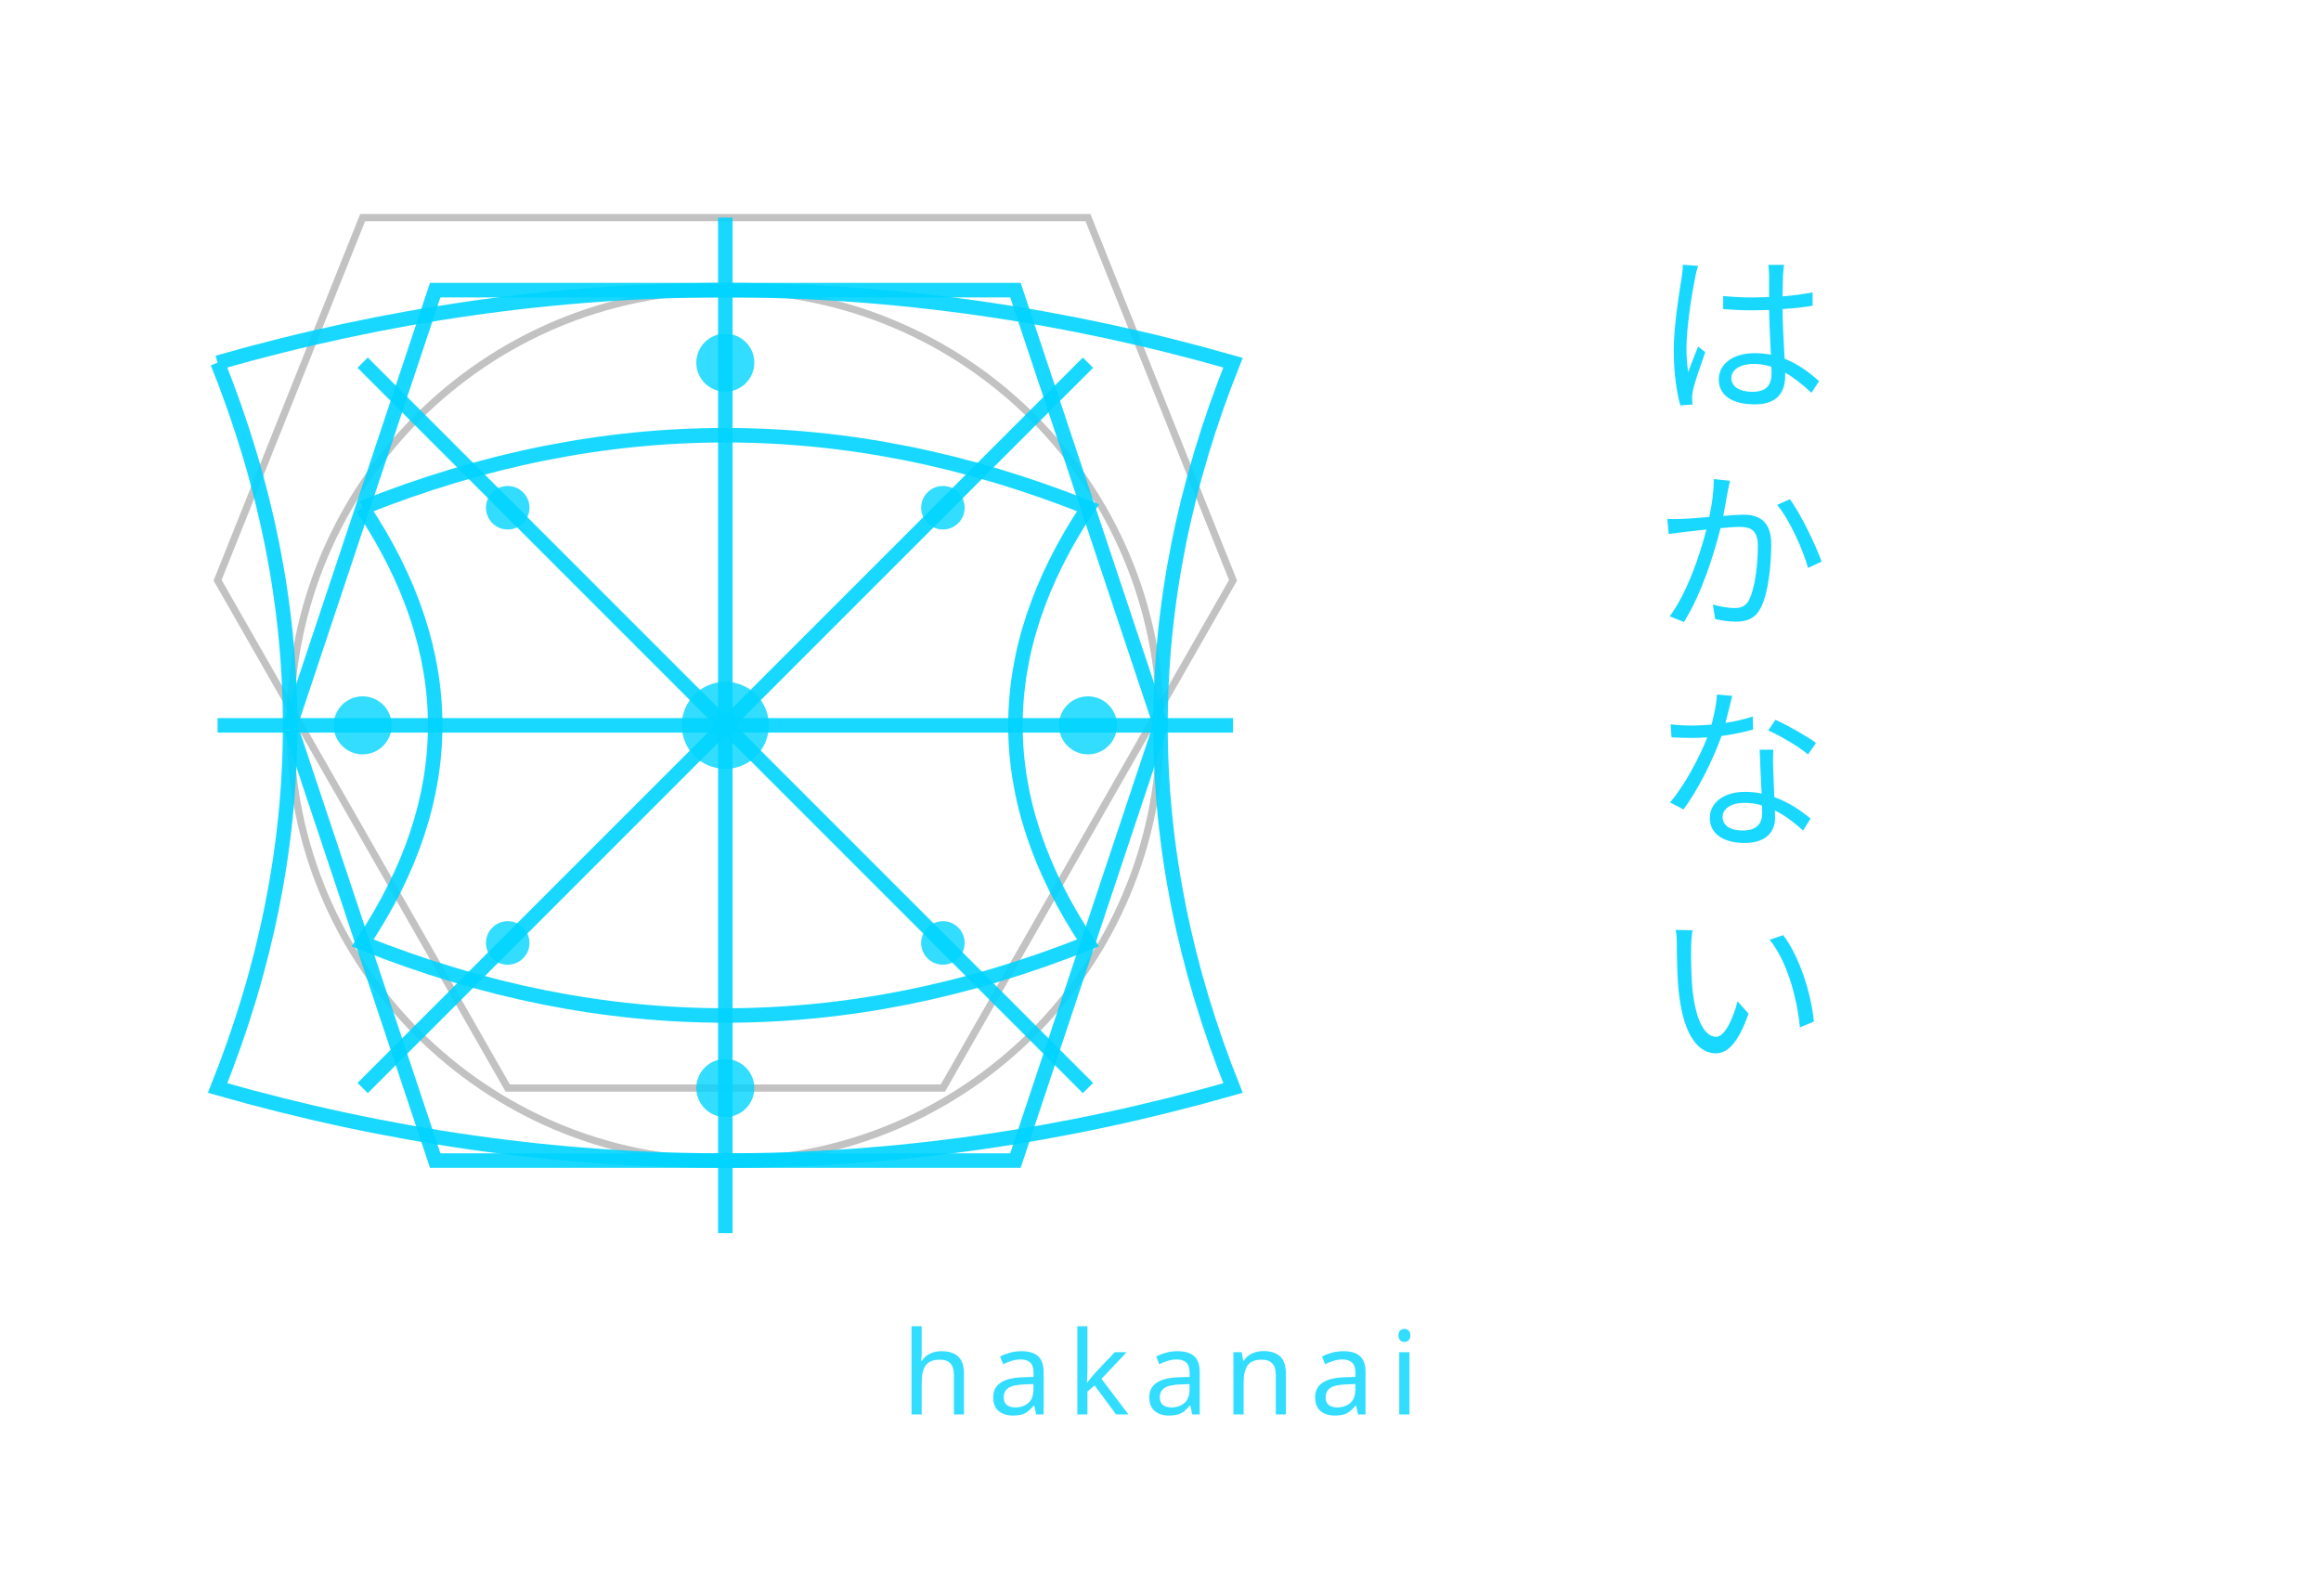
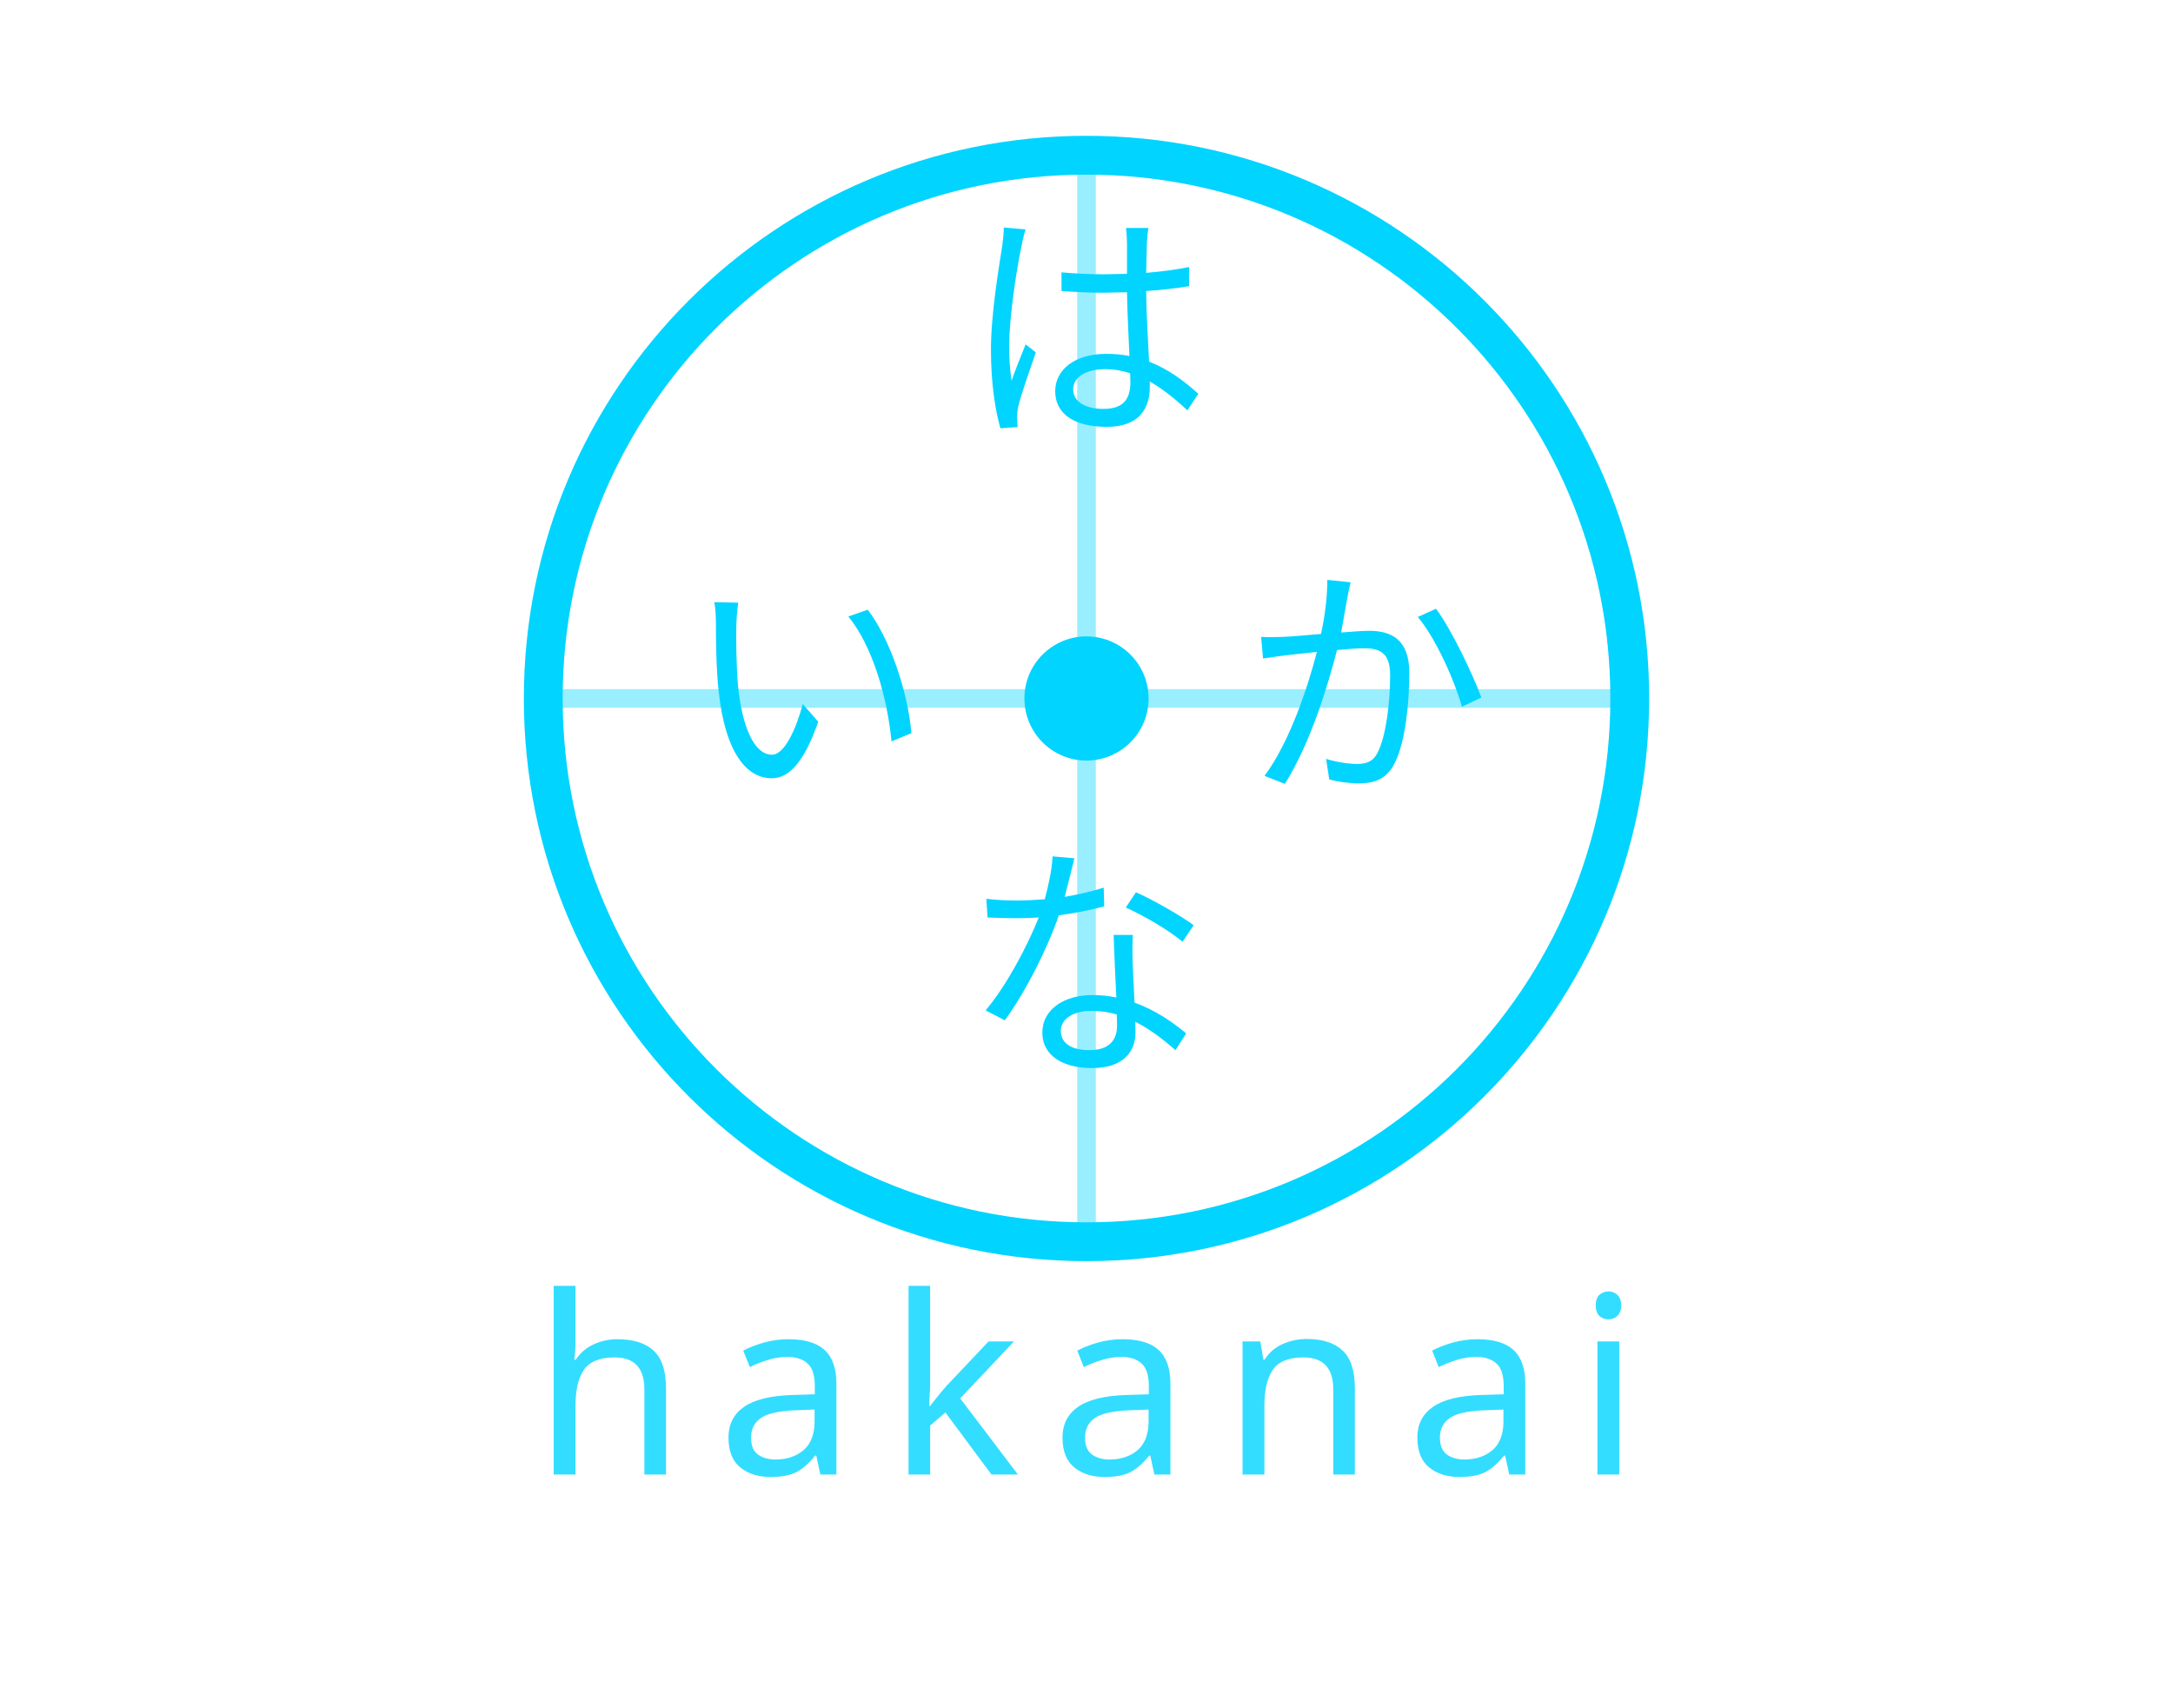
- <svg xmlns="http://www.w3.org/2000/svg" width="320" height="220" viewBox="0 0 320 220">
-   <g transform="translate(0,0)">
-     <polygon fill="none" stroke="#666" stroke-width="1" opacity="0.4" points="50,30 150,30 170,80 130,150 70,150 30,80" />
-     <circle fill="none" stroke="#666" stroke-width="1" opacity="0.4" cx="100" cy="100" r="60" />
- 
- ```
- 
- <path stroke="#00d4ff" stroke-width="2" fill="none" opacity="0.9" d="M30,50 Q100,30 170,50 Q150,100 170,150 Q100,170 30,150 Q50,100 30,50" />
-     <path stroke="#00d4ff" stroke-width="2" fill="none" opacity="0.9" d="M60,40 L140,40 L160,100 L140,160 L60,160 L40,100 Z" />
-     <path stroke="#00d4ff" stroke-width="2" fill="none" opacity="0.9" d="M50,70 Q100,50 150,70 Q130,100 150,130 Q100,150 50,130 Q70,100 50,70" />
-     <line stroke="#00d4ff" stroke-width="2" opacity="0.9" x1="100" y1="30" x2="100" y2="170" />
-     <line stroke="#00d4ff" stroke-width="2" opacity="0.9" x1="30" y1="100" x2="170" y2="100" />
-     <line stroke="#00d4ff" stroke-width="2" opacity="0.9" x1="50" y1="50" x2="150" y2="150" />
-     <line stroke="#00d4ff" stroke-width="2" opacity="0.9" x1="150" y1="50" x2="50" y2="150" />
-     <circle fill="#00d4ff" opacity="0.8" cx="100" cy="50" r="4" />
-     <circle fill="#00d4ff" opacity="0.8" cx="100" cy="150" r="4" />
-     <circle fill="#00d4ff" opacity="0.8" cx="50" cy="100" r="4" />
-     <circle fill="#00d4ff" opacity="0.8" cx="150" cy="100" r="4" />
-     <circle fill="#00d4ff" opacity="0.8" cx="70" cy="70" r="3" />
-     <circle fill="#00d4ff" opacity="0.8" cx="130" cy="70" r="3" />
-     <circle fill="#00d4ff" opacity="0.8" cx="70" cy="130" r="3" />
-     <circle fill="#00d4ff" opacity="0.8" cx="130" cy="130" r="3" />
-     <circle fill="#00d4ff" opacity="0.8" cx="100" cy="100" r="6" />
- ```
- 
+ <svg xmlns="http://www.w3.org/2000/svg" width="140" height="110" viewBox="0 0 140 110">
+   <g transform="translate(70,45)">
+     <circle fill="none" stroke="#00d4ff" stroke-width="2.5" cx="0" cy="0" r="35" />
+     <text x="0" y="-18" fill="#00d4ff" font-family="'Noto Sans JP', 'Segoe UI', sans-serif" font-size="16" font-weight="300" text-anchor="middle">は</text>
+     <text x="18" y="5" fill="#00d4ff" font-family="'Noto Sans JP', 'Segoe UI', sans-serif" font-size="16" font-weight="300" text-anchor="middle">か</text>
+     <text x="0" y="23" fill="#00d4ff" font-family="'Noto Sans JP', 'Segoe UI', sans-serif" font-size="16" font-weight="300" text-anchor="middle">な</text>
+     <text x="-18" y="5" fill="#00d4ff" font-family="'Noto Sans JP', 'Segoe UI', sans-serif" font-size="16" font-weight="300" text-anchor="middle">い</text>
+     <circle fill="#00d4ff" cx="0" cy="0" r="4" />
+     <line stroke="#00d4ff" stroke-width="1.2" opacity="0.4" x1="0" y1="-35" x2="0" y2="35" />
+     <line stroke="#00d4ff" stroke-width="1.2" opacity="0.4" x1="-35" y1="0" x2="35" y2="0" />
  </g>
-   <g transform="translate(240,0)">
-     <text x="0" y="55" fill="#00d4ff" font-family="'Segoe UI', sans-serif" font-size="24" font-weight="300" text-anchor="middle" opacity="0.9">は</text>
-     <text x="0" y="85" fill="#00d4ff" font-family="'Segoe UI', sans-serif" font-size="24" font-weight="300" text-anchor="middle" opacity="0.9">か</text>
-     <text x="0" y="115" fill="#00d4ff" font-family="'Segoe UI', sans-serif" font-size="24" font-weight="300" text-anchor="middle" opacity="0.9">な</text>
-     <text x="0" y="145" fill="#00d4ff" font-family="'Segoe UI', sans-serif" font-size="24" font-weight="300" text-anchor="middle" opacity="0.9">い</text>
-   </g>
-   <text x="160" y="195" fill="#00d4ff" font-family="'Segoe UI', sans-serif" font-size="16" font-weight="300" text-anchor="middle" letter-spacing="2px" opacity="0.8">hakanai</text>
+   <text x="70" y="95" fill="#00d4ff" font-family="'Segoe UI', sans-serif" font-size="16" font-weight="300" text-anchor="middle" letter-spacing="2px" opacity="0.8">hakanai</text>
</svg>
